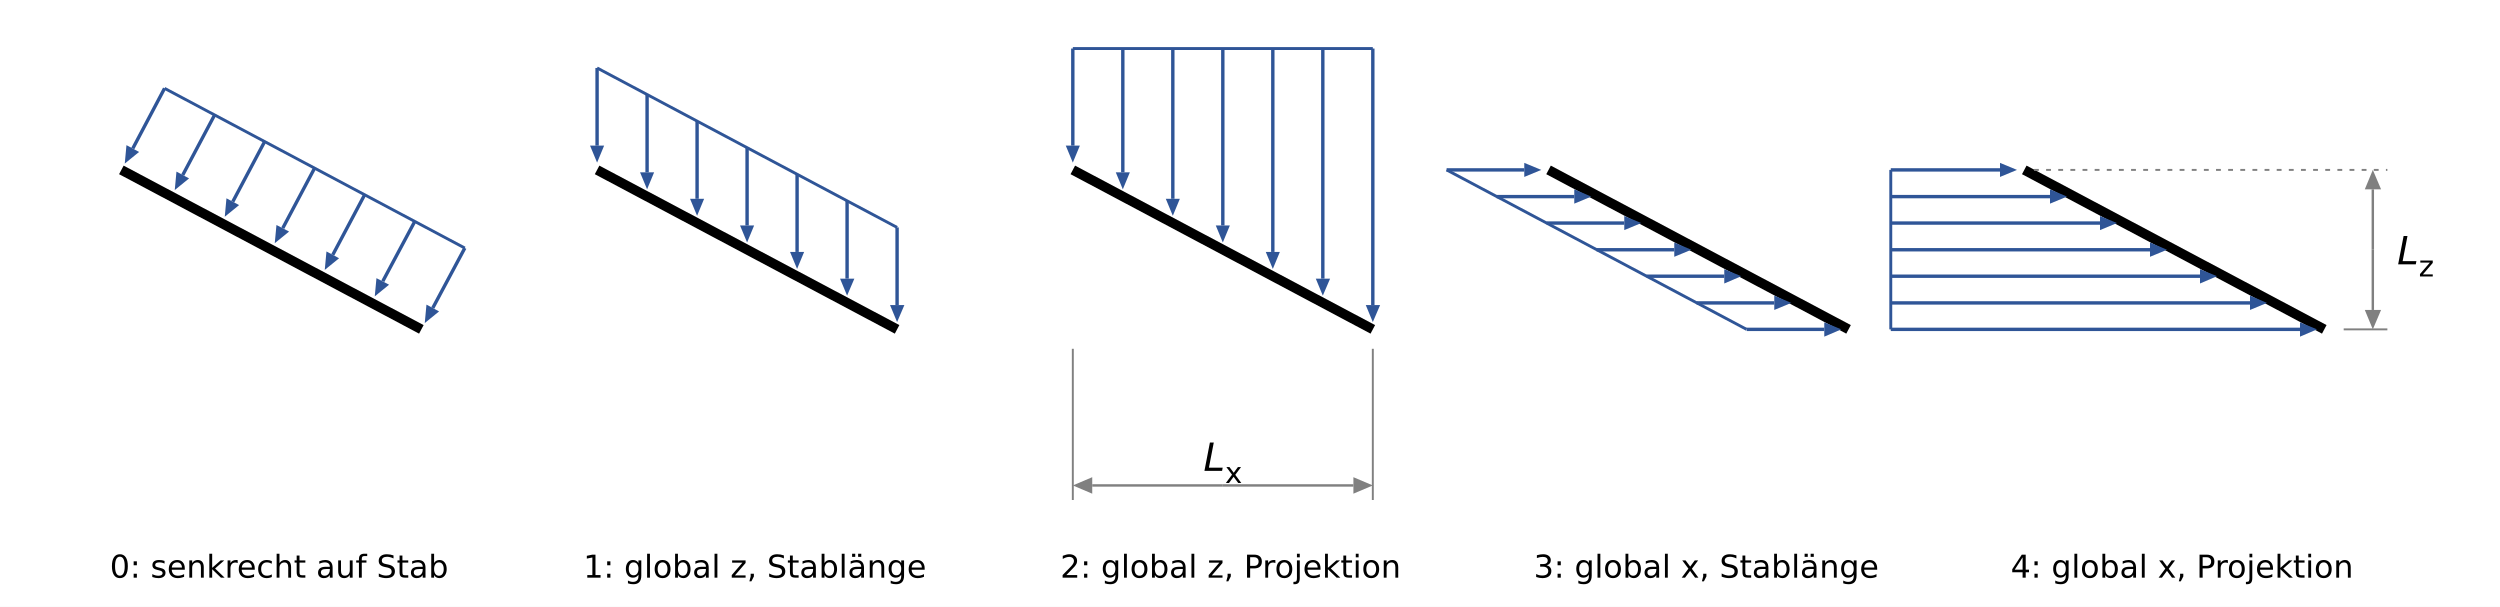
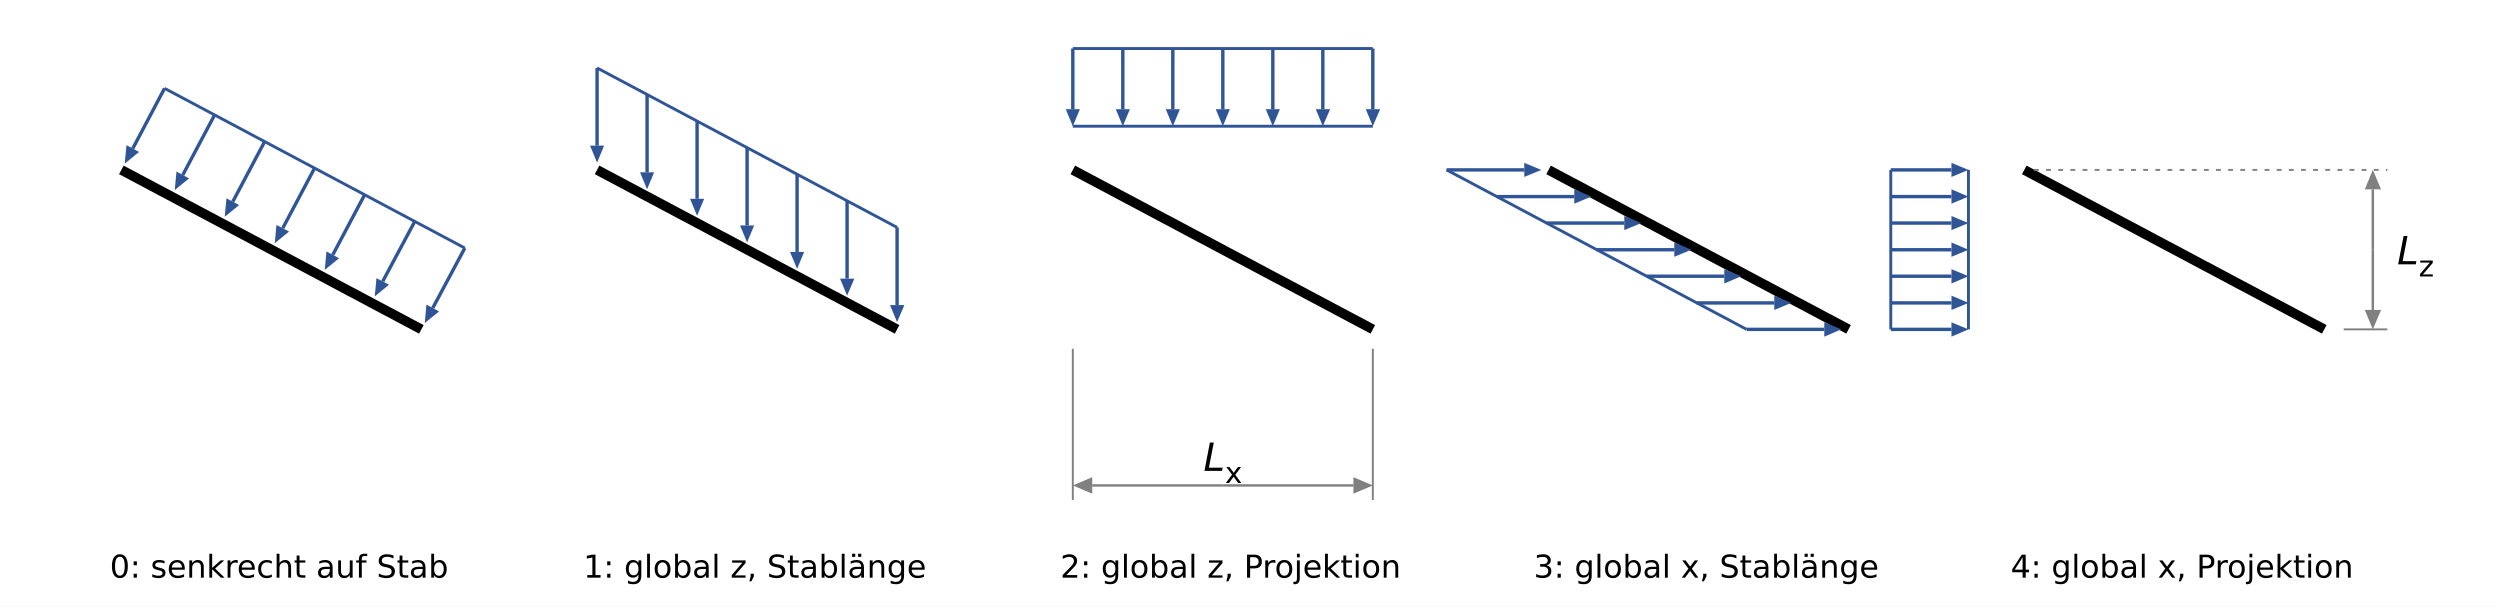
<svg xmlns="http://www.w3.org/2000/svg" width="1030" height="250" viewBox="0 0 1030 250">
  <rect width="100%" height="100%" fill="white" />
  <line x1="50.0" y1="70.0" x2="173.6" y2="135.7" stroke="#000000" stroke-width="4" stroke-linecap="butt" />
  <text x="115.0" y="238.0" font-family="DejaVu Sans, Arial, Helvetica, sans-serif" font-size="13" fill="#000000" text-anchor="middle" font-weight="normal">0: senkrecht auf Stab</text>
  <line x1="67.8" y1="36.4" x2="54.7" y2="61.2" stroke="#2f5597" stroke-width="1.4" stroke-linecap="butt" />
  <polygon points="51.4,67.4 57.3,62.6 52.1,59.8" fill="#2f5597" />
  <line x1="88.4" y1="47.4" x2="75.3" y2="72.1" stroke="#2f5597" stroke-width="1.4" stroke-linecap="butt" />
  <polygon points="72.0,78.3 77.9,73.5 72.7,70.7" fill="#2f5597" />
  <line x1="109.0" y1="58.4" x2="95.9" y2="83.1" stroke="#2f5597" stroke-width="1.4" stroke-linecap="butt" />
  <polygon points="92.6,89.3 98.5,84.5 93.3,81.7" fill="#2f5597" />
  <line x1="129.6" y1="69.3" x2="116.5" y2="94.0" stroke="#2f5597" stroke-width="1.4" stroke-linecap="butt" />
  <polygon points="113.2,100.2 119.1,95.4 113.9,92.7" fill="#2f5597" />
  <line x1="150.2" y1="80.3" x2="137.1" y2="105.0" stroke="#2f5597" stroke-width="1.4" stroke-linecap="butt" />
  <polygon points="133.8,111.2 139.7,106.4 134.5,103.6" fill="#2f5597" />
  <line x1="170.9" y1="91.2" x2="157.7" y2="115.9" stroke="#2f5597" stroke-width="1.4" stroke-linecap="butt" />
  <polygon points="154.4,122.1 160.3,117.3 155.1,114.6" fill="#2f5597" />
  <line x1="191.5" y1="102.2" x2="178.3" y2="126.9" stroke="#2f5597" stroke-width="1.4" stroke-linecap="butt" />
  <polygon points="175.0,133.1 180.9,128.3 175.7,125.5" fill="#2f5597" />
  <line x1="67.8" y1="36.4" x2="191.5" y2="102.2" stroke="#2f5597" stroke-width="1.2" stroke-linecap="butt" />
  <line x1="246.0" y1="70.0" x2="369.6" y2="135.7" stroke="#000000" stroke-width="4" stroke-linecap="butt" />
  <text x="311.0" y="238.0" font-family="DejaVu Sans, Arial, Helvetica, sans-serif" font-size="13" fill="#000000" text-anchor="middle" font-weight="normal">1: global z, Stablänge</text>
  <line x1="246.0" y1="28.0" x2="246.0" y2="60.0" stroke="#2f5597" stroke-width="1.4" stroke-linecap="butt" />
  <polygon points="246.0,67.0 248.9,60.0 243.1,60.0" fill="#2f5597" />
  <line x1="266.6" y1="39.0" x2="266.6" y2="71.0" stroke="#2f5597" stroke-width="1.4" stroke-linecap="butt" />
  <polygon points="266.6,78.0 269.5,71.0 263.7,71.0" fill="#2f5597" />
  <line x1="287.2" y1="49.9" x2="287.2" y2="81.9" stroke="#2f5597" stroke-width="1.4" stroke-linecap="butt" />
  <polygon points="287.2,88.9 290.1,81.9 284.3,81.9" fill="#2f5597" />
  <line x1="307.8" y1="60.9" x2="307.8" y2="92.9" stroke="#2f5597" stroke-width="1.4" stroke-linecap="butt" />
  <polygon points="307.8,99.9 310.7,92.9 304.9,92.9" fill="#2f5597" />
  <line x1="328.4" y1="71.8" x2="328.4" y2="103.8" stroke="#2f5597" stroke-width="1.4" stroke-linecap="butt" />
  <polygon points="328.4,110.8 331.3,103.8 325.5,103.8" fill="#2f5597" />
  <line x1="349.0" y1="82.8" x2="349.0" y2="114.8" stroke="#2f5597" stroke-width="1.4" stroke-linecap="butt" />
  <polygon points="349.0,121.8 352.0,114.8 346.1,114.8" fill="#2f5597" />
  <line x1="369.6" y1="93.7" x2="369.6" y2="125.7" stroke="#2f5597" stroke-width="1.4" stroke-linecap="butt" />
  <polygon points="369.6,132.7 372.6,125.7 366.7,125.7" fill="#2f5597" />
  <line x1="246.0" y1="28.0" x2="369.6" y2="93.7" stroke="#2f5597" stroke-width="1.2" stroke-linecap="butt" />
  <line x1="442.0" y1="70.0" x2="565.6" y2="135.7" stroke="#000000" stroke-width="4" stroke-linecap="butt" />
  <text x="507.0" y="238.0" font-family="DejaVu Sans, Arial, Helvetica, sans-serif" font-size="13" fill="#000000" text-anchor="middle" font-weight="normal">2: global z, Projektion</text>
-   <line x1="442.0" y1="20.0" x2="442.0" y2="60.0" stroke="#2f5597" stroke-width="1.4" stroke-linecap="butt" />
-   <polygon points="442.0,67.0 444.9,60.0 439.1,60.0" fill="#2f5597" />
-   <line x1="462.6" y1="20.0" x2="462.6" y2="71.0" stroke="#2f5597" stroke-width="1.4" stroke-linecap="butt" />
-   <polygon points="462.6,78.0 465.5,71.0 459.7,71.0" fill="#2f5597" />
-   <line x1="483.2" y1="20.0" x2="483.2" y2="81.9" stroke="#2f5597" stroke-width="1.4" stroke-linecap="butt" />
-   <polygon points="483.2,88.9 486.1,81.9 480.3,81.9" fill="#2f5597" />
-   <line x1="503.8" y1="20.0" x2="503.8" y2="92.9" stroke="#2f5597" stroke-width="1.4" stroke-linecap="butt" />
-   <polygon points="503.8,99.9 506.7,92.9 500.9,92.9" fill="#2f5597" />
-   <line x1="524.4" y1="20.0" x2="524.4" y2="103.8" stroke="#2f5597" stroke-width="1.4" stroke-linecap="butt" />
-   <polygon points="524.4,110.8 527.3,103.8 521.5,103.8" fill="#2f5597" />
-   <line x1="545.0" y1="20.0" x2="545.0" y2="114.8" stroke="#2f5597" stroke-width="1.4" stroke-linecap="butt" />
-   <polygon points="545.0,121.8 548.0,114.8 542.1,114.8" fill="#2f5597" />
-   <line x1="565.6" y1="20.0" x2="565.6" y2="125.7" stroke="#2f5597" stroke-width="1.4" stroke-linecap="butt" />
-   <polygon points="565.6,132.7 568.6,125.7 562.7,125.7" fill="#2f5597" />
+   <line x1="442.0" y1="20.0" x2="442.0" y2="45.0" stroke="#2f5597" stroke-width="1.4" stroke-linecap="butt" />
+   <polygon points="442.0,52.0 444.9,45.0 439.1,45.0" fill="#2f5597" />
+   <line x1="462.6" y1="20.0" x2="462.6" y2="45.0" stroke="#2f5597" stroke-width="1.4" stroke-linecap="butt" />
+   <polygon points="462.6,52.0 465.5,45.0 459.7,45.0" fill="#2f5597" />
+   <line x1="483.2" y1="20.0" x2="483.2" y2="45.0" stroke="#2f5597" stroke-width="1.4" stroke-linecap="butt" />
+   <polygon points="483.2,52.0 486.1,45.0 480.3,45.0" fill="#2f5597" />
+   <line x1="503.8" y1="20.0" x2="503.8" y2="45.0" stroke="#2f5597" stroke-width="1.4" stroke-linecap="butt" />
+   <polygon points="503.8,52.0 506.7,45.0 500.9,45.0" fill="#2f5597" />
+   <line x1="524.4" y1="20.0" x2="524.4" y2="45.0" stroke="#2f5597" stroke-width="1.4" stroke-linecap="butt" />
+   <polygon points="524.4,52.0 527.3,45.0 521.5,45.0" fill="#2f5597" />
+   <line x1="545.0" y1="20.0" x2="545.0" y2="45.0" stroke="#2f5597" stroke-width="1.4" stroke-linecap="butt" />
+   <polygon points="545.0,52.0 548.0,45.0 542.1,45.0" fill="#2f5597" />
+   <line x1="565.6" y1="20.0" x2="565.6" y2="45.0" stroke="#2f5597" stroke-width="1.4" stroke-linecap="butt" />
+   <polygon points="565.6,52.0 568.6,45.0 562.7,45.0" fill="#2f5597" />
  <line x1="442.0" y1="20.0" x2="565.6" y2="20.0" stroke="#2f5597" stroke-width="1.2" stroke-linecap="butt" />
+   <line x1="442.0" y1="52.0" x2="565.6" y2="52.0" stroke="#2f5597" stroke-width="1.2" stroke-linecap="butt" />
  <line x1="442.0" y1="143.7" x2="442.0" y2="206.0" stroke="#808080" stroke-width="0.8" stroke-linecap="butt" />
  <line x1="565.6" y1="143.7" x2="565.6" y2="206.0" stroke="#808080" stroke-width="0.8" stroke-linecap="butt" />
  <line x1="503.8" y1="200.0" x2="450.0" y2="200.0" stroke="#808080" stroke-width="1.0" stroke-linecap="butt" />
  <polygon points="442.0,200.0 450.0,203.4 450.0,196.6" fill="#808080" />
  <line x1="503.8" y1="200.0" x2="557.6" y2="200.0" stroke="#808080" stroke-width="1.0" stroke-linecap="butt" />
  <polygon points="565.6,200.0 557.6,196.6 557.6,203.4" fill="#808080" />
  <text x="503.8" y="194.0" font-family="DejaVu Sans, Arial, Helvetica, sans-serif" font-size="16" fill="#000000" text-anchor="middle" font-style="italic">L<tspan dy="5" font-size="12" font-style="normal">x</tspan>
  </text>
  <line x1="638.0" y1="70.0" x2="761.6" y2="135.7" stroke="#000000" stroke-width="4" stroke-linecap="butt" />
  <text x="703.0" y="238.0" font-family="DejaVu Sans, Arial, Helvetica, sans-serif" font-size="13" fill="#000000" text-anchor="middle" font-weight="normal">3: global x, Stablänge</text>
  <line x1="596.0" y1="70.0" x2="628.0" y2="70.0" stroke="#2f5597" stroke-width="1.4" stroke-linecap="butt" />
  <polygon points="635.0,70.0 628.0,67.1 628.0,72.9" fill="#2f5597" />
  <line x1="616.6" y1="81.0" x2="648.6" y2="81.0" stroke="#2f5597" stroke-width="1.4" stroke-linecap="butt" />
  <polygon points="655.6,81.0 648.6,78.0 648.6,83.9" fill="#2f5597" />
  <line x1="637.2" y1="91.9" x2="669.2" y2="91.9" stroke="#2f5597" stroke-width="1.4" stroke-linecap="butt" />
  <polygon points="676.2,91.9 669.2,89.0 669.2,94.8" fill="#2f5597" />
  <line x1="657.8" y1="102.9" x2="689.8" y2="102.9" stroke="#2f5597" stroke-width="1.4" stroke-linecap="butt" />
  <polygon points="696.8,102.9 689.8,99.9 689.8,105.8" fill="#2f5597" />
  <line x1="678.4" y1="113.8" x2="710.4" y2="113.8" stroke="#2f5597" stroke-width="1.4" stroke-linecap="butt" />
  <polygon points="717.4,113.8 710.4,110.9 710.4,116.8" fill="#2f5597" />
  <line x1="699.0" y1="124.8" x2="731.0" y2="124.8" stroke="#2f5597" stroke-width="1.4" stroke-linecap="butt" />
  <polygon points="738.0,124.8 731.0,121.8 731.0,127.7" fill="#2f5597" />
  <line x1="719.6" y1="135.7" x2="751.6" y2="135.7" stroke="#2f5597" stroke-width="1.4" stroke-linecap="butt" />
  <polygon points="758.6,135.7 751.6,132.8 751.6,138.7" fill="#2f5597" />
  <line x1="596.0" y1="70.0" x2="719.6" y2="135.7" stroke="#2f5597" stroke-width="1.2" stroke-linecap="butt" />
  <line x1="834.0" y1="70.0" x2="957.6" y2="135.7" stroke="#000000" stroke-width="4" stroke-linecap="butt" />
  <text x="899.0" y="238.0" font-family="DejaVu Sans, Arial, Helvetica, sans-serif" font-size="13" fill="#000000" text-anchor="middle" font-weight="normal">4: global x, Projektion</text>
-   <line x1="779.0" y1="70.0" x2="824.0" y2="70.0" stroke="#2f5597" stroke-width="1.4" stroke-linecap="butt" />
-   <polygon points="831.0,70.0 824.0,67.1 824.0,72.9" fill="#2f5597" />
-   <line x1="779.0" y1="81.0" x2="844.6" y2="81.0" stroke="#2f5597" stroke-width="1.4" stroke-linecap="butt" />
-   <polygon points="851.6,81.0 844.6,78.0 844.6,83.9" fill="#2f5597" />
-   <line x1="779.0" y1="91.9" x2="865.2" y2="91.9" stroke="#2f5597" stroke-width="1.4" stroke-linecap="butt" />
-   <polygon points="872.2,91.9 865.2,89.0 865.2,94.8" fill="#2f5597" />
-   <line x1="779.0" y1="102.9" x2="885.8" y2="102.9" stroke="#2f5597" stroke-width="1.4" stroke-linecap="butt" />
-   <polygon points="892.8,102.9 885.8,99.9 885.8,105.8" fill="#2f5597" />
-   <line x1="779.0" y1="113.8" x2="906.4" y2="113.8" stroke="#2f5597" stroke-width="1.4" stroke-linecap="butt" />
-   <polygon points="913.4,113.8 906.4,110.9 906.4,116.8" fill="#2f5597" />
-   <line x1="779.0" y1="124.8" x2="927.0" y2="124.8" stroke="#2f5597" stroke-width="1.4" stroke-linecap="butt" />
-   <polygon points="934.0,124.8 927.0,121.8 927.0,127.7" fill="#2f5597" />
-   <line x1="779.0" y1="135.7" x2="947.6" y2="135.7" stroke="#2f5597" stroke-width="1.4" stroke-linecap="butt" />
-   <polygon points="954.6,135.7 947.6,132.8 947.6,138.7" fill="#2f5597" />
+   <line x1="779.0" y1="70.0" x2="804.0" y2="70.0" stroke="#2f5597" stroke-width="1.4" stroke-linecap="butt" />
+   <polygon points="811.0,70.0 804.0,67.1 804.0,72.9" fill="#2f5597" />
+   <line x1="779.0" y1="81.0" x2="804.0" y2="81.0" stroke="#2f5597" stroke-width="1.4" stroke-linecap="butt" />
+   <polygon points="811.0,81.0 804.0,78.0 804.0,83.9" fill="#2f5597" />
+   <line x1="779.0" y1="91.9" x2="804.0" y2="91.9" stroke="#2f5597" stroke-width="1.4" stroke-linecap="butt" />
+   <polygon points="811.0,91.9 804.0,89.0 804.0,94.8" fill="#2f5597" />
+   <line x1="779.0" y1="102.9" x2="804.0" y2="102.9" stroke="#2f5597" stroke-width="1.4" stroke-linecap="butt" />
+   <polygon points="811.0,102.9 804.0,99.9 804.0,105.8" fill="#2f5597" />
+   <line x1="779.0" y1="113.8" x2="804.0" y2="113.8" stroke="#2f5597" stroke-width="1.4" stroke-linecap="butt" />
+   <polygon points="811.0,113.8 804.0,110.9 804.0,116.8" fill="#2f5597" />
+   <line x1="779.0" y1="124.8" x2="804.0" y2="124.8" stroke="#2f5597" stroke-width="1.4" stroke-linecap="butt" />
+   <polygon points="811.0,124.8 804.0,121.8 804.0,127.7" fill="#2f5597" />
+   <line x1="779.0" y1="135.7" x2="804.0" y2="135.7" stroke="#2f5597" stroke-width="1.4" stroke-linecap="butt" />
+   <polygon points="811.0,135.7 804.0,132.8 804.0,138.7" fill="#2f5597" />
  <line x1="779.0" y1="70.0" x2="779.0" y2="135.7" stroke="#2f5597" stroke-width="1.2" stroke-linecap="butt" />
+   <line x1="811.0" y1="70.0" x2="811.0" y2="135.7" stroke="#2f5597" stroke-width="1.2" stroke-linecap="butt" />
  <line x1="838.0" y1="70.0" x2="983.6" y2="70.0" stroke="#808080" stroke-width="0.8" stroke-linecap="butt" stroke-dasharray="2,3" />
  <line x1="965.6" y1="135.7" x2="983.6" y2="135.7" stroke="#808080" stroke-width="0.8" stroke-linecap="butt" />
  <line x1="977.6" y1="102.9" x2="977.6" y2="78.0" stroke="#808080" stroke-width="1.0" stroke-linecap="butt" />
  <polygon points="977.6,70.0 974.3,78.0 981.0,78.0" fill="#808080" />
  <line x1="977.6" y1="102.9" x2="977.6" y2="127.7" stroke="#808080" stroke-width="1.0" stroke-linecap="butt" />
  <polygon points="977.6,135.7 981.0,127.7 974.3,127.7" fill="#808080" />
  <text x="987.6" y="108.9" font-family="DejaVu Sans, Arial, Helvetica, sans-serif" font-size="16" fill="#000000" text-anchor="start" font-style="italic">L<tspan dy="5" font-size="12" font-style="normal">z</tspan>
  </text>
</svg>
